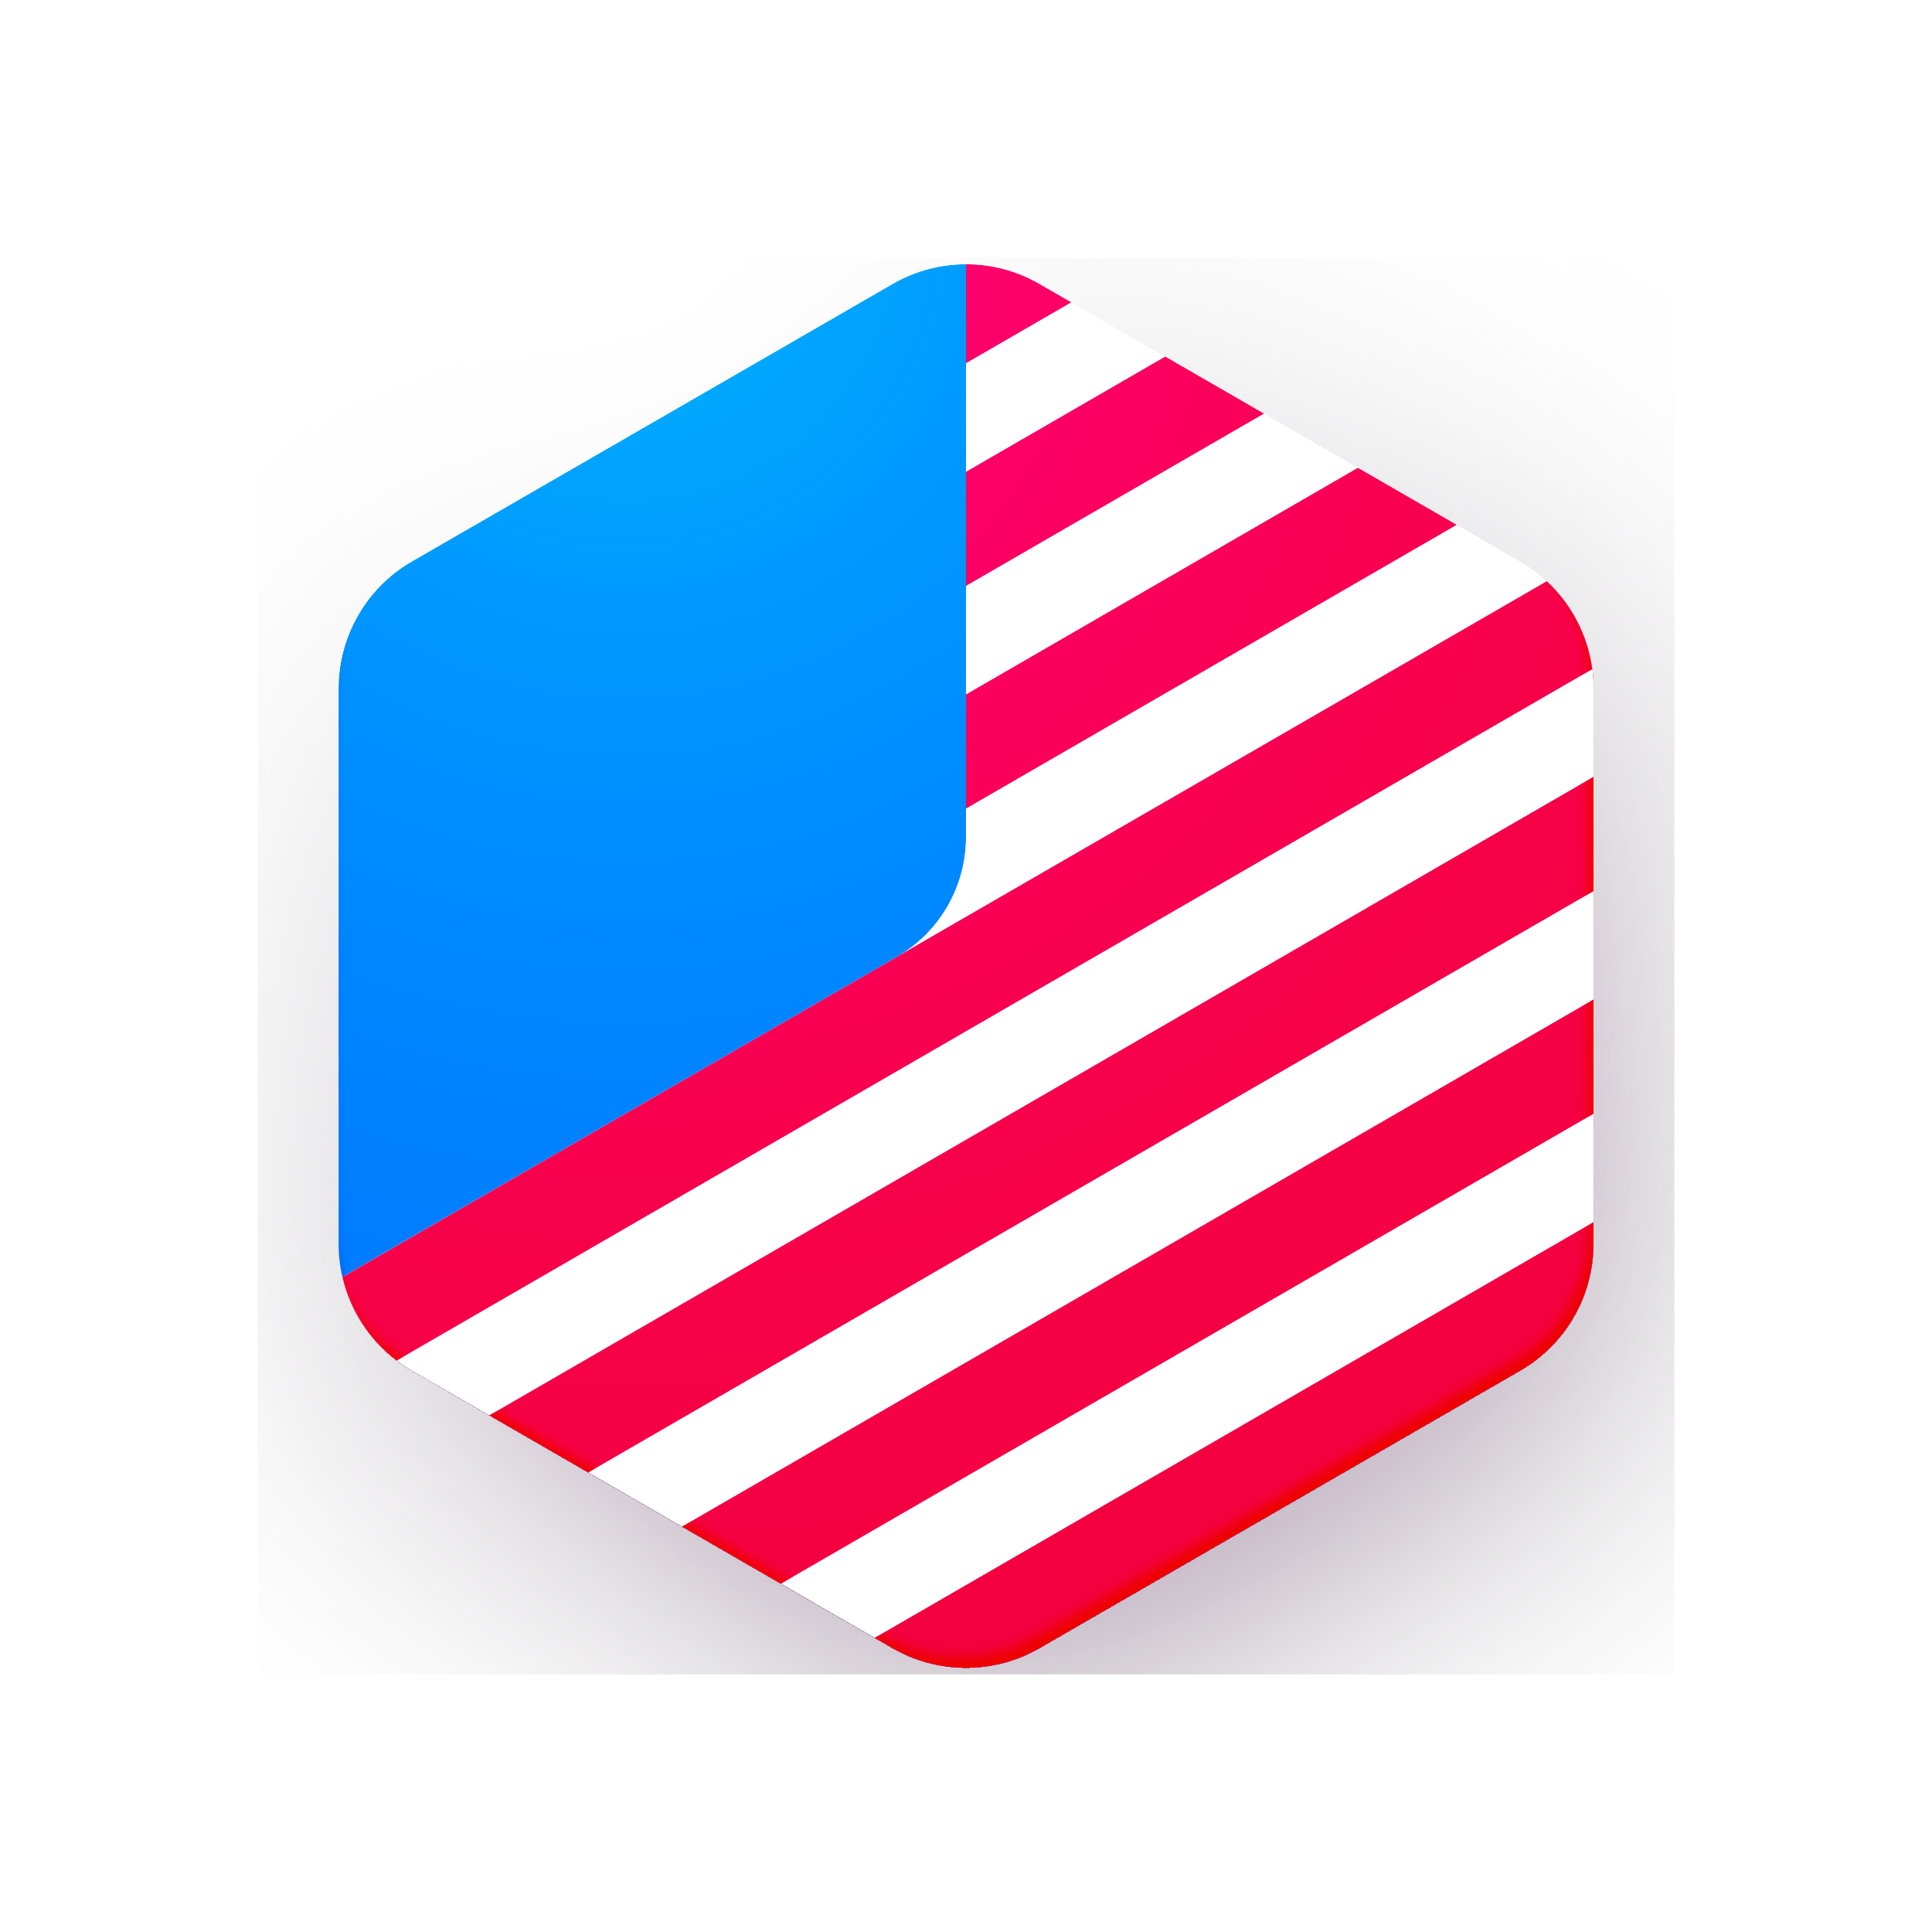
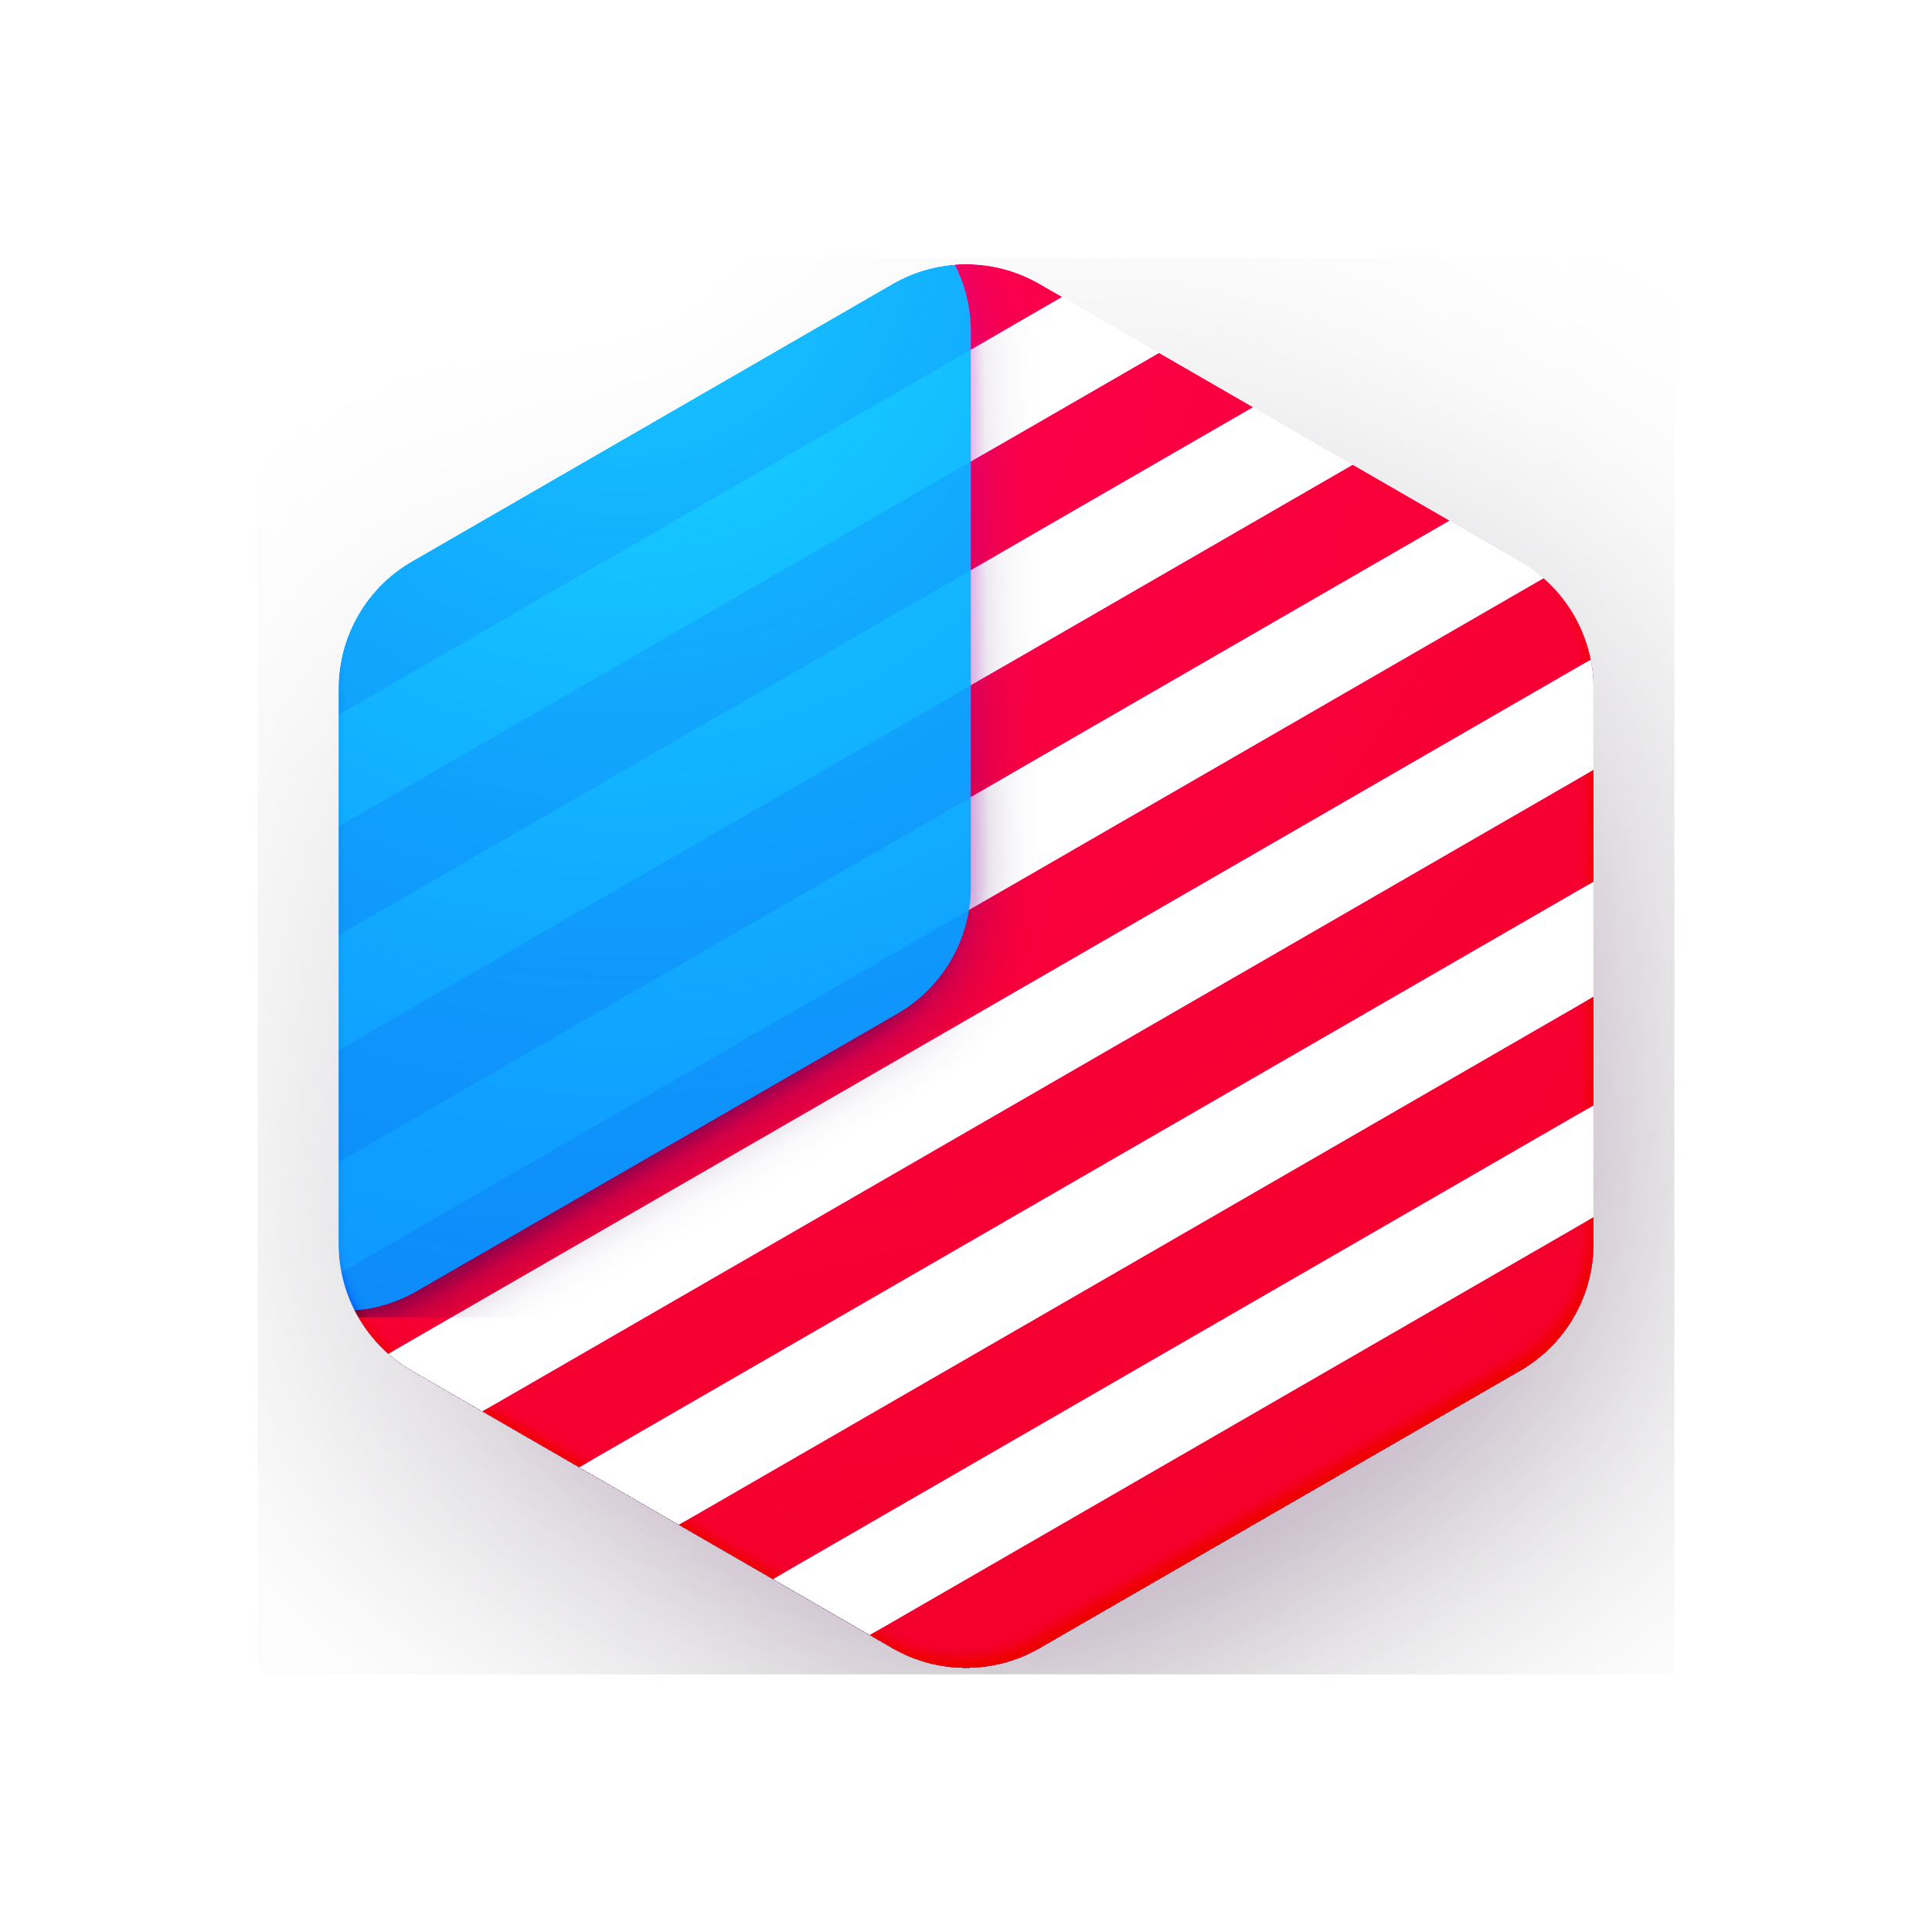
<svg xmlns="http://www.w3.org/2000/svg" width="180" height="180" viewBox="0 0 180 180" fill="none">
  <g clip-path="url(#clip0_64_18803)">
    <rect width="180" height="180" fill="white" />
    <g clip-path="url(#clip1_64_18803)" filter="url(#filter0_di_64_18803)">
-       <path d="M83.168 26.447C87.396 24.006 92.604 24.006 96.832 26.447L141.623 52.306C145.851 54.747 148.455 59.258 148.455 64.14V115.86C148.455 120.742 145.851 125.253 141.623 127.693L96.832 153.554C92.604 155.994 87.396 155.994 83.168 153.554L38.377 127.693C34.149 125.253 31.545 120.742 31.545 115.86V64.14C31.545 59.258 34.149 54.747 38.377 52.306L83.168 26.447Z" fill="white" />
-       <path d="M90 54.594L117.77 38.535L108.558 33.216L90 43.948V54.594Z" fill="#EF0038" />
-       <path d="M99.819 28.171L96.832 26.447C94.718 25.226 92.359 24.616 90 24.616V33.849L99.819 28.171Z" fill="#EF0038" />
-       <path d="M31.904 118.973L89.971 75.356L90 64.694L126.509 43.581L135.721 48.899L89.971 75.356L31.904 118.973L144.111 54.147C146.417 56.298 147.921 59.197 148.337 62.349L36.963 126.756C34.41 124.824 32.627 122.063 31.904 118.973Z" fill="#EF0038" />
-       <path d="M148.455 72.38V64.111L148.455 64.14V115.86C148.455 120.742 145.851 125.253 141.623 127.693L96.832 153.554C92.604 155.994 87.396 155.994 83.168 153.554L81.5 152.591L148.455 113.871V103.772L72.761 147.545L63.549 142.226L148.455 93.126V83.026L54.809 137.181L45.597 131.862L148.455 72.38Z" fill="#EF0038" />
-       <path d="M38.377 52.306C34.149 54.747 31.545 59.258 31.545 64.14V115.86C31.545 116.921 31.668 117.965 31.904 118.974L83.555 89.154C87.543 86.851 90 82.596 90 77.99L90 24.616C87.642 24.616 85.284 25.226 83.17 26.445C83.169 26.446 83.169 26.446 83.168 26.447L38.377 52.306Z" fill="#006FFF" />
+       <g clip-path="url(#clip2_64_18803)">
+         <g clip-path="url(#clip3_64_18803)">
+           <path d="M83.168 26.447C87.396 24.006 92.604 24.006 96.832 26.447L141.623 52.306C145.851 54.747 148.455 59.258 148.455 64.14V115.86C148.455 120.742 145.851 125.253 141.623 127.693L96.832 153.554C92.604 155.994 87.396 155.994 83.168 153.554L38.377 127.693C34.149 125.253 31.545 120.742 31.545 115.86V64.14C31.545 59.258 34.149 54.747 38.377 52.306L83.168 26.447Z" fill="white" />
+         </g>
+         <mask id="mask0_64_18803" style="mask-type:alpha" maskUnits="userSpaceOnUse" x="24" y="24" width="132" height="132">
+           <g clip-path="url(#clip4_64_18803)">
+             <path d="M83.168 26.447C87.396 24.006 92.604 24.006 96.832 26.447L141.623 52.306C145.851 54.747 148.455 59.258 148.455 64.14V115.86C148.455 120.742 145.851 125.253 141.623 127.693L96.832 153.554C92.604 155.994 87.396 155.994 83.168 153.554L38.377 127.693C34.149 125.253 31.545 120.742 31.545 115.86V64.14C31.545 59.258 34.149 54.747 38.377 52.306L83.168 26.447Z" fill="white" />
+           </g>
+         </mask>
+         <g mask="url(#mask0_64_18803)">
+           <rect x="117.896" y="6.317" width="9.023" height="132" transform="rotate(60 117.896 6.3172)" fill="#EF0028" />
+           <rect x="171.908" y="99.868" width="9.023" height="132" transform="rotate(60 171.908 99.8683)" fill="#EF0028" />
+           <rect x="163.013" y="84.463" width="8.766" height="132" transform="rotate(60 163.013 84.4626)" fill="#EF0028" />
+           <rect x="153.861" y="68.61" width="9.023" height="132" transform="rotate(60 153.861 68.6102)" fill="#EF0028" />
+           <rect x="144.966" y="53.205" width="8.766" height="132" transform="rotate(60 144.966 53.2045)" fill="#EF0028" />
+           <rect x="126.919" y="21.946" width="8.766" height="132" transform="rotate(60 126.919 21.9463)" fill="#EF0028" />
+           <rect x="135.943" y="37.575" width="9.023" height="132" transform="rotate(60 135.943 37.5753)" fill="#EF0028" />
+           <g opacity="0.95" clip-path="url(#clip5_64_18803)" filter="url(#filter1_d_64_18803)">
+             <path d="M25.16 -6.811C29.388 -9.252 34.597 -9.252 38.824 -6.811L83.615 19.049C87.843 21.49 90.447 26 90.447 30.882L90.447 82.602C90.447 87.484 87.843 91.995 83.615 94.436L38.824 120.296C34.597 122.737 29.388 122.737 25.16 120.296L-19.631 94.436C-23.858 91.995 -26.463 87.484 -26.463 82.602L-26.463 30.882C-26.463 26 -23.858 21.49 -19.631 19.049L25.16 -6.811Z" fill="#0083FF" />
+           </g>
+         </g>
+       </g>
    </g>
    <g style="mix-blend-mode:color-dodge">
      <rect width="180" height="180" fill="url(#paint0_radial_64_18803)" />
    </g>
  </g>
  <defs>
    <filter id="filter0_di_64_18803" x="-3" y="0" width="192" height="192" filterUnits="userSpaceOnUse" color-interpolation-filters="sRGB">
      <feFlood flood-opacity="0" result="BackgroundImageFix" />
      <feColorMatrix in="SourceAlpha" type="matrix" values="0 0 0 0 0 0 0 0 0 0 0 0 0 0 0 0 0 0 127 0" result="hardAlpha" />
      <feOffset dx="3" dy="6" />
      <feGaussianBlur stdDeviation="15" />
      <feColorMatrix type="matrix" values="0 0 0 0 0.204 0 0 0 0 0.153 0 0 0 0 0.217 0 0 0 0.5 0" />
      <feBlend mode="color-burn" in2="BackgroundImageFix" result="effect1_dropShadow_64_18803" />
      <feBlend mode="normal" in="SourceGraphic" in2="effect1_dropShadow_64_18803" result="shape" />
      <feColorMatrix in="SourceAlpha" type="matrix" values="0 0 0 0 0 0 0 0 0 0 0 0 0 0 0 0 0 0 127 0" result="hardAlpha" />
      <feOffset dx="-0.5" dy="-1" />
      <feGaussianBlur stdDeviation="0.5" />
      <feComposite in2="hardAlpha" operator="arithmetic" k2="-1" k3="1" />
      <feColorMatrix type="matrix" values="0 0 0 0 0.698 0 0 0 0 0.631 0 0 0 0 0.704 0 0 0 1 0" />
      <feBlend mode="color-burn" in2="shape" result="effect2_innerShadow_64_18803" />
    </filter>
+     <filter id="filter1_d_64_18803" x="-40.195" y="-14.414" width="144.375" height="144.375" filterUnits="userSpaceOnUse" color-interpolation-filters="sRGB">
+       <feFlood flood-opacity="0" result="BackgroundImageFix" />
+       <feColorMatrix in="SourceAlpha" type="matrix" values="0 0 0 0 0 0 0 0 0 0 0 0 0 0 0 0 0 0 127 0" result="hardAlpha" />
+       <feOffset dy="1.031" />
+       <feGaussianBlur stdDeviation="3.094" />
+       <feColorMatrix type="matrix" values="0 0 0 0 0.117 0 0 0 0 0 0 0 0 0 0.263 0 0 0 1 0" />
+       <feBlend mode="color-burn" in2="BackgroundImageFix" result="effect1_dropShadow_64_18803" />
+       <feBlend mode="normal" in="SourceGraphic" in2="effect1_dropShadow_64_18803" result="shape" />
+     </filter>
    <radialGradient id="paint0_radial_64_18803" cx="0" cy="0" r="1" gradientUnits="userSpaceOnUse" gradientTransform="translate(59 20.5) rotate(64.2307) scale(177.114)">
      <stop stop-color="#896297" />
      <stop offset="1" stop-color="#381743" stop-opacity="0" />
    </radialGradient>
    <clipPath id="clip0_64_18803">
      <rect width="180" height="180" fill="white" />
    </clipPath>
    <clipPath id="clip1_64_18803">
      <rect width="132" height="132" fill="white" transform="translate(24 24)" />
    </clipPath>
+     <clipPath id="clip2_64_18803">
+       <rect width="132" height="132" fill="white" transform="translate(24 24)" />
+     </clipPath>
+     <clipPath id="clip3_64_18803">
+       <rect width="132" height="132" fill="white" transform="translate(24 24)" />
+     </clipPath>
+     <clipPath id="clip4_64_18803">
+       <rect width="132" height="132" fill="white" transform="translate(24 24)" />
+     </clipPath>
+     <clipPath id="clip5_64_18803">
+       <rect width="132" height="132" fill="white" transform="translate(-34.0078 -9.25775)" />
+     </clipPath>
  </defs>
</svg>
